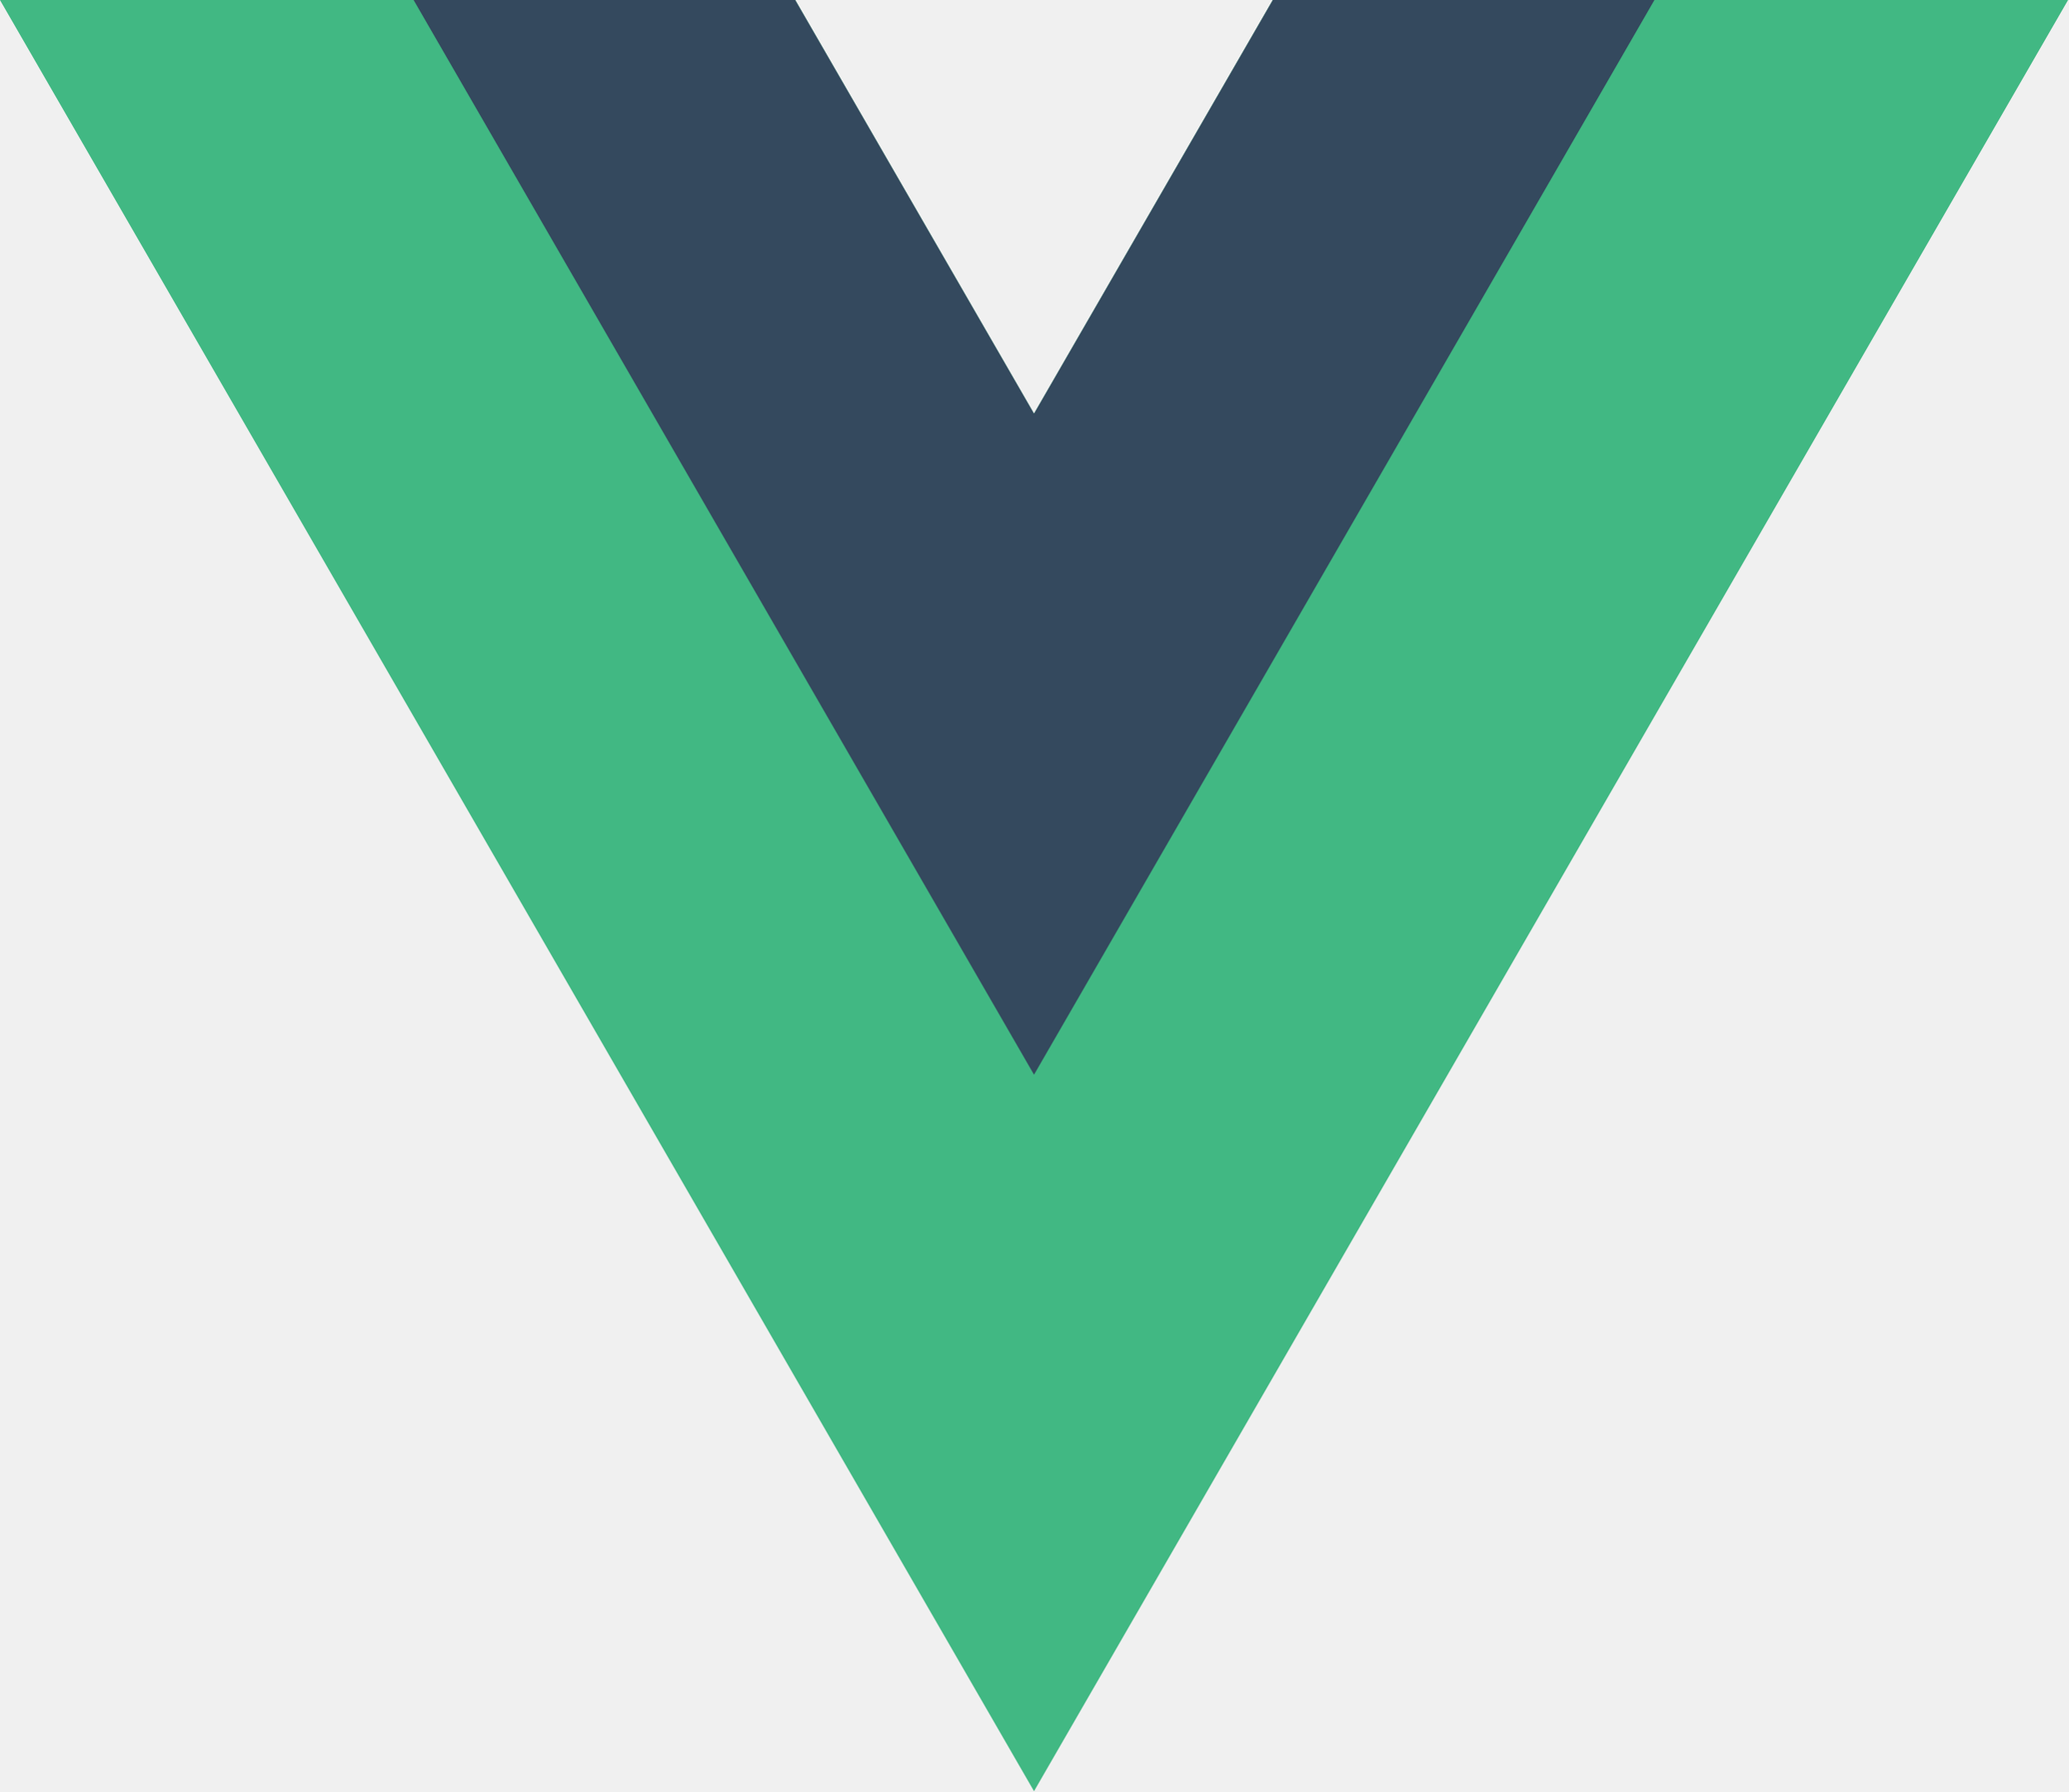
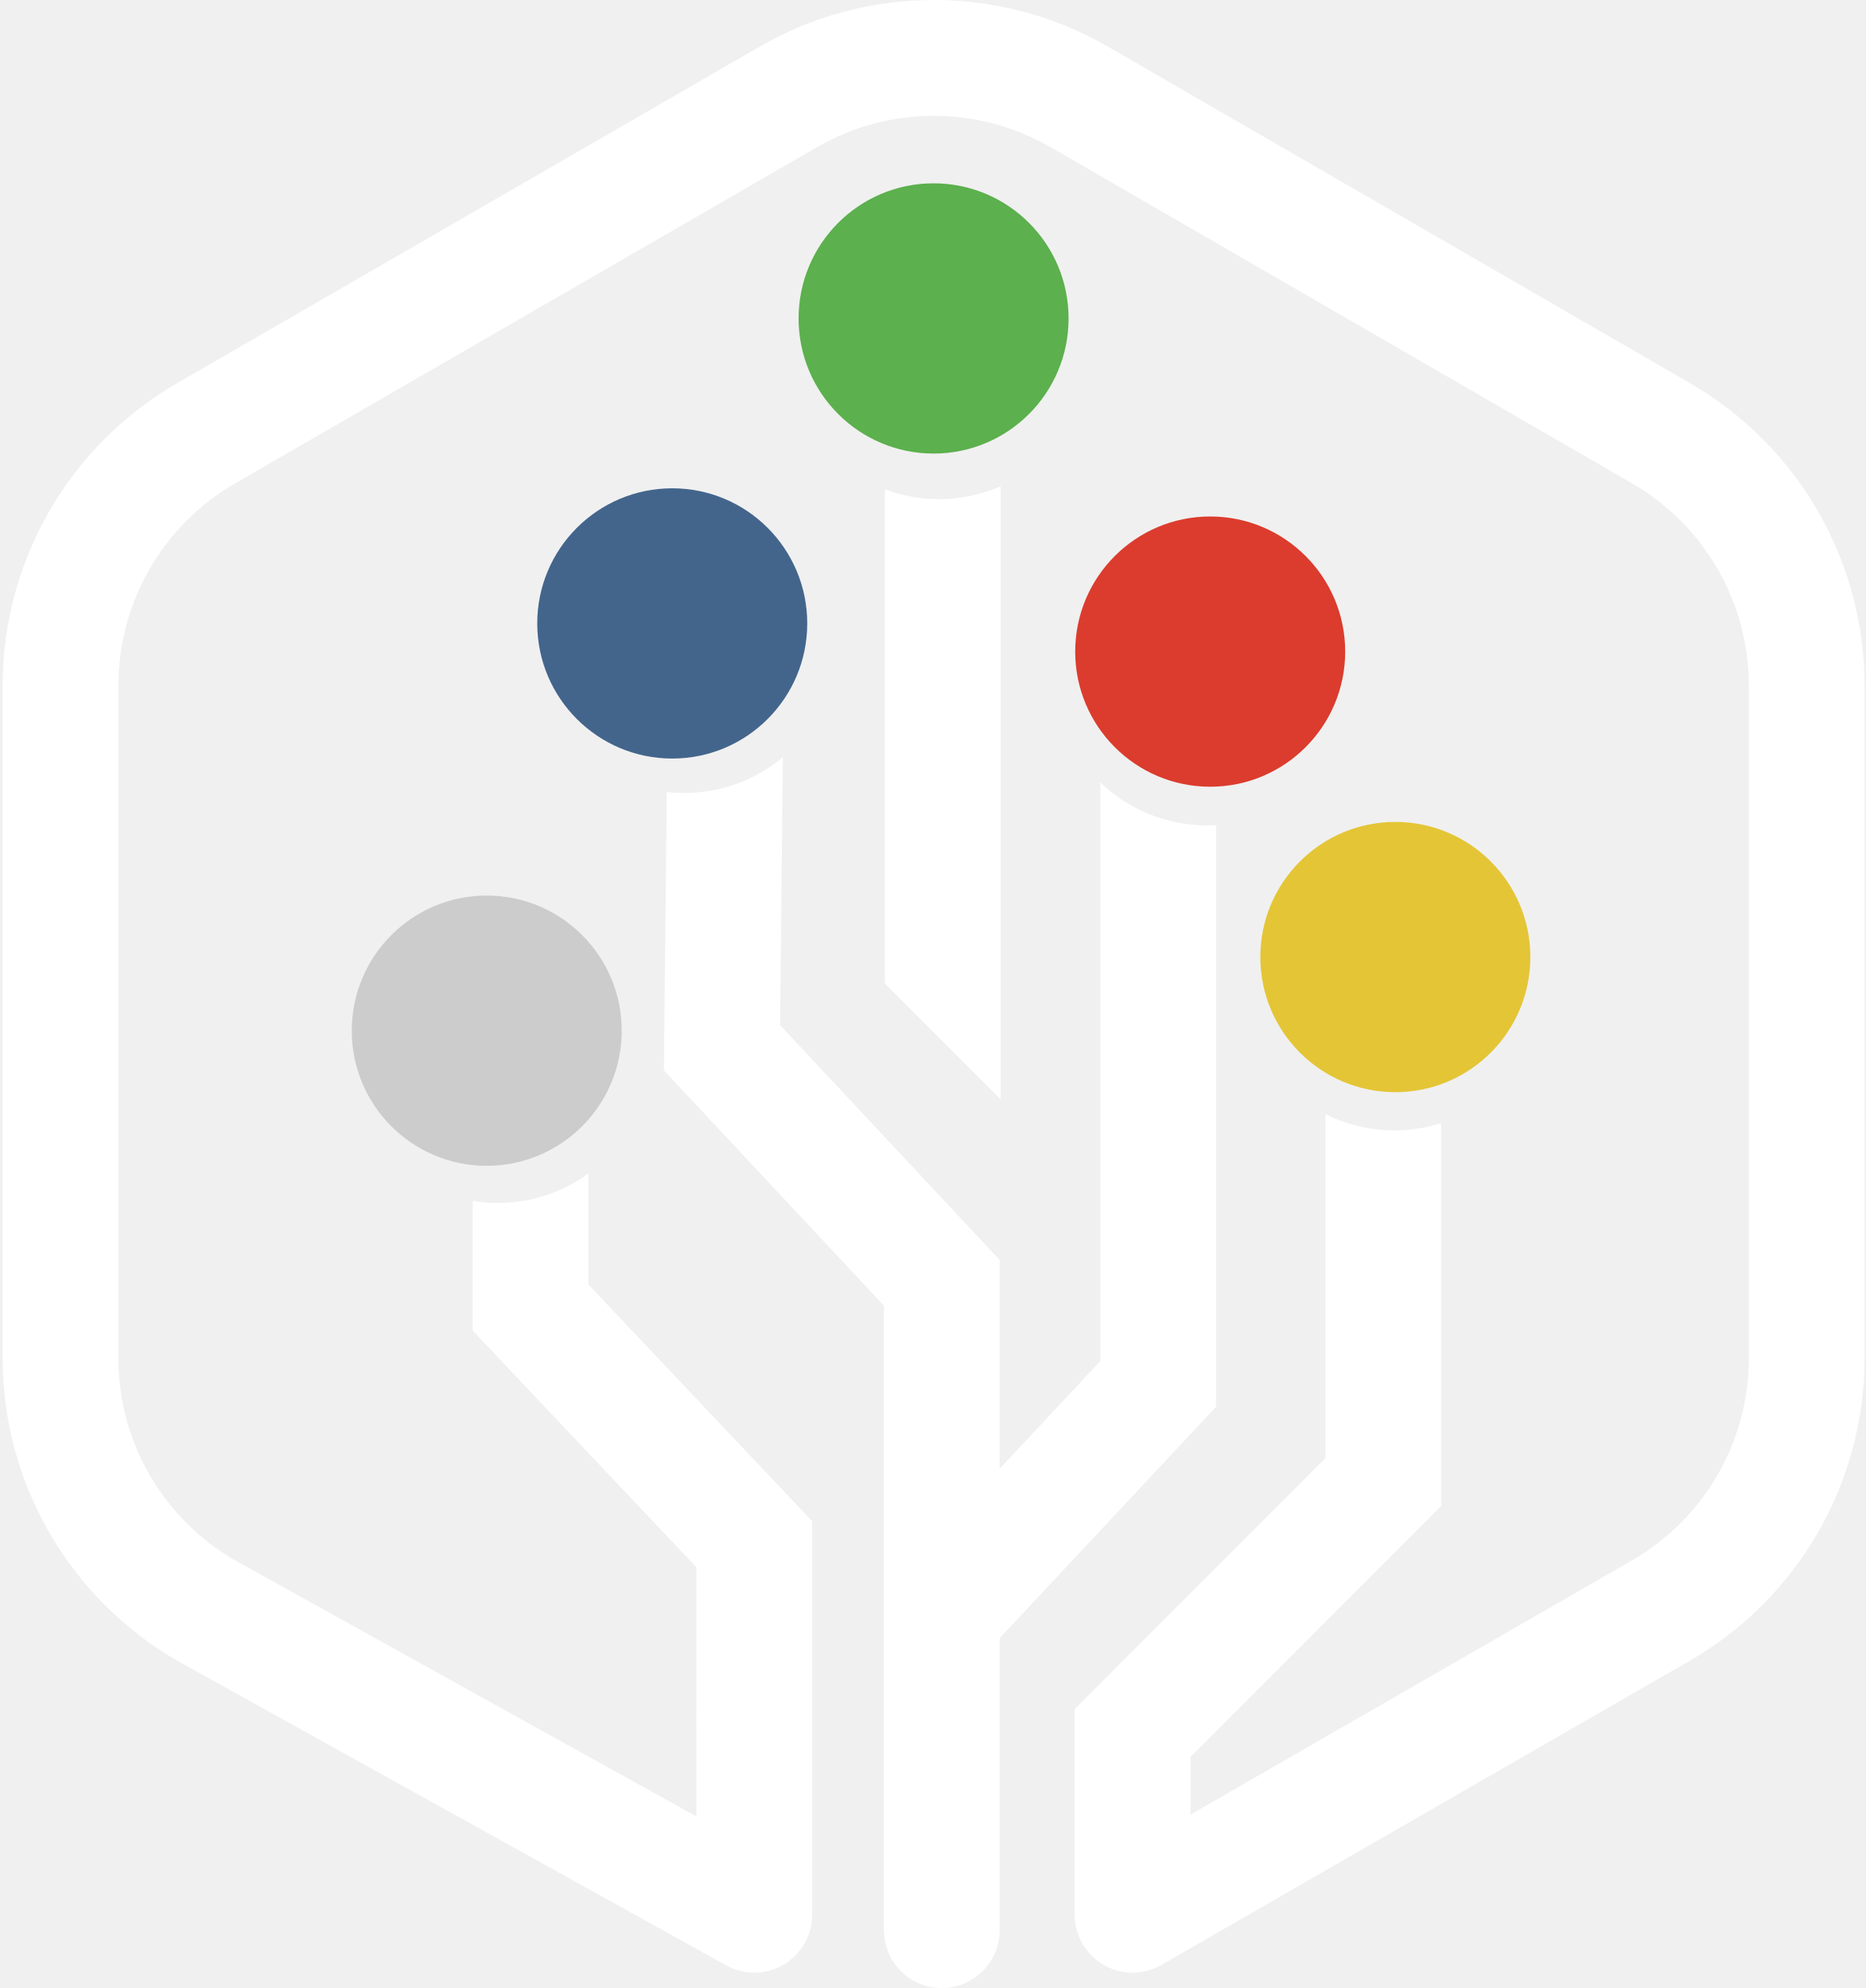
- <svg xmlns="http://www.w3.org/2000/svg" viewBox="0 0 261.76 226.69">
-   <path d="M161.096.001l-30.225 52.351L100.647.001H-.005l130.877 226.688L261.749.001z" fill="#41b883" />
-   <path d="M161.096.001l-30.225 52.351L100.647.001H52.346l78.526 136.01L209.398.001z" fill="#34495e" />
+ <svg xmlns="http://www.w3.org/2000/svg" width="198" height="211" viewBox="0 0 198 211" fill="none">
+   <path d="M120.18 196.222L126.319 196.293V196.256V196.219H120.18V196.222ZM120.18 203.227L122.924 208.724L123.084 208.644L123.239 208.555L120.177 203.227H120.18ZM176.241 170.941L179.303 176.268H179.309L176.241 170.941ZM176.241 45.98L173.17 51.302L176.238 45.98H176.241ZM114.532 10.292L117.603 4.971L114.535 10.292H114.532ZM83.637 10.292L86.705 15.613L86.715 15.607L83.637 10.289V10.292ZM21.888 170.941L18.82 176.265L18.866 176.29L18.913 176.315L21.888 170.941ZM80.036 203.227L77.06 208.601C78.962 209.658 81.279 209.627 83.153 208.521C85.026 207.417 86.177 205.403 86.177 203.224H80.039L80.036 203.227ZM114.041 182.291V196.222H126.319V182.291H114.041ZM120.18 196.222L114.041 196.151V196.157C114.041 196.157 114.041 196.166 114.041 196.172C114.041 196.185 114.041 196.206 114.041 196.231C114.041 196.283 114.041 196.361 114.041 196.456C114.041 196.651 114.035 196.929 114.032 197.26C114.026 197.924 114.017 198.811 114.014 199.701C114.007 200.585 114.004 201.49 114.01 202.183C114.01 202.519 114.017 202.853 114.023 203.116C114.026 203.23 114.032 203.428 114.051 203.635C114.057 203.697 114.075 203.981 114.14 204.327C114.156 204.411 114.254 204.992 114.548 205.668C114.652 205.912 115.097 206.945 116.156 207.865C116.757 208.388 117.745 209.037 119.115 209.278C120.56 209.531 121.89 209.241 122.924 208.721L117.433 197.727C118.47 197.207 119.797 196.917 121.242 197.17C122.612 197.411 123.6 198.057 124.202 198.583C124.788 199.092 125.159 199.608 125.362 199.93C125.578 200.27 125.72 200.57 125.807 200.77C125.976 201.166 126.069 201.493 126.112 201.654C126.162 201.84 126.192 201.991 126.208 202.087C126.267 202.405 126.285 202.652 126.285 202.668C126.294 202.776 126.294 202.825 126.291 202.751C126.288 202.64 126.285 202.427 126.282 202.108C126.279 201.49 126.282 200.644 126.285 199.769C126.291 198.901 126.297 198.029 126.304 197.374C126.307 197.047 126.31 196.775 126.313 196.583C126.313 196.487 126.313 196.413 126.313 196.364C126.313 196.339 126.313 196.321 126.313 196.305C126.313 196.299 126.313 196.293 126.313 196.29C126.313 196.29 126.313 196.287 120.174 196.212L120.18 196.222ZM123.239 208.555L179.3 176.268L173.18 165.613L117.118 197.9L123.239 208.555ZM179.309 176.265C190.781 169.637 197.849 157.409 197.849 144.146H185.571C185.571 153.009 180.852 161.182 173.173 165.617L179.309 176.262V176.265ZM197.849 144.146V72.772H185.571V144.146H197.849ZM197.849 72.775C197.849 59.512 190.781 47.284 179.309 40.656L173.173 51.302C180.852 55.736 185.571 63.913 185.571 72.772H197.849V72.775ZM179.312 40.656L117.603 4.971L111.464 15.613L173.173 51.298L179.312 40.656ZM117.6 4.971C106.131 -1.655 92.001 -1.661 80.56 4.977L86.715 15.613C94.341 11.188 103.785 11.182 111.464 15.619L117.6 4.974V4.971ZM80.57 4.971L18.817 40.656L24.953 51.302L86.702 15.616L80.563 4.971H80.57ZM18.82 40.656C7.348 47.281 0.28 59.512 0.28 72.775H12.558C12.558 63.913 17.277 55.739 24.956 51.305L18.82 40.659V40.656ZM0.28 72.775V144.149H12.558V72.775H0.28ZM0.28 144.146C0.28 157.409 7.348 169.637 18.82 176.265L24.956 165.62C17.277 161.185 12.558 153.012 12.558 144.149H0.28V144.146ZM18.91 176.318L77.06 208.604L83.014 197.853L24.863 165.567L18.91 176.318ZM86.174 203.227V196.222H73.897V203.227H86.174ZM86.174 196.222V182.291H73.897V196.222H86.174Z" fill="white" />
+   <path fill-rule="evenodd" clip-rule="evenodd" d="M140.64 118.247C142.843 119.354 145.331 119.975 147.964 119.975C149.689 119.975 151.356 119.706 152.917 119.211V159.847L151.121 161.646L126.319 186.478V192.127H114.041V181.389L115.838 179.59L140.64 154.758V118.25V118.247Z" fill="white" />
+   <path d="M162.384 101.579C162.384 93.659 155.97 87.237 148.06 87.237C140.149 87.237 133.736 93.659 133.736 101.579C133.736 109.499 140.149 115.92 148.06 115.92C155.97 115.92 162.384 109.499 162.384 101.579Z" fill="#E4C535" />
+   <path fill-rule="evenodd" clip-rule="evenodd" d="M93.899 51.941C95.683 52.609 97.612 52.974 99.628 52.974C101.955 52.974 104.171 52.485 106.177 51.611V104.394H93.899V51.944V51.941ZM93.899 104.391H106.177V116.684L93.899 104.391Z" fill="white" />
+   <path d="M113.387 33.799C113.387 25.879 106.973 19.457 99.063 19.457C91.153 19.457 84.739 25.879 84.739 33.799C84.739 41.719 91.153 48.14 99.063 48.14C106.973 48.14 113.387 41.719 113.387 33.799Z" fill="#5CB04D" />
+   <path d="M85.656 66.168C85.656 58.248 79.242 51.827 71.332 51.827C63.422 51.827 57.008 58.248 57.008 66.168C57.008 74.088 63.422 80.51 71.332 80.51C79.242 80.51 85.656 74.088 85.656 66.168Z" fill="#43658C" />
+   <path fill-rule="evenodd" clip-rule="evenodd" d="M128.09 87.605C123.689 87.605 119.696 85.865 116.754 83.038V144.461L106.072 155.886V133.726L104.415 131.955L82.773 108.804L83.069 80.371C80.233 82.738 76.582 84.163 72.6 84.163C71.977 84.163 71.36 84.129 70.755 84.061L70.471 111.14L70.446 113.606L72.128 115.404L93.798 138.584V204.856C93.798 208.249 96.544 211.002 99.936 211.002C103.328 211.002 106.075 208.252 106.075 204.856V173.874L127.374 151.09L129.032 149.319V87.577C128.72 87.596 128.405 87.605 128.09 87.605Z" fill="white" />
+   <path d="M142.738 69.16C142.738 61.24 136.325 54.818 128.414 54.818C120.504 54.818 114.091 61.24 114.091 69.16C114.091 77.08 120.504 83.501 128.414 83.501C136.325 83.501 142.738 77.08 142.738 69.16Z" fill="#DB3C2D" />
+   <path fill-rule="evenodd" clip-rule="evenodd" d="M50.162 127.462C51.026 127.604 51.915 127.678 52.823 127.678C56.415 127.678 59.739 126.52 62.44 124.554V136.337L84.495 159.674L86.174 161.451V182.786H73.897V166.346L51.841 143.009L50.162 141.232V127.465V127.462Z" fill="white" />
+   <path d="M65.971 109.394C65.971 101.474 59.557 95.052 51.647 95.052C43.737 95.052 37.326 101.474 37.326 109.394C37.326 117.314 43.74 123.736 51.647 123.736C59.554 123.736 65.971 117.314 65.971 109.394Z" fill="#CCCCCC" />
</svg>
